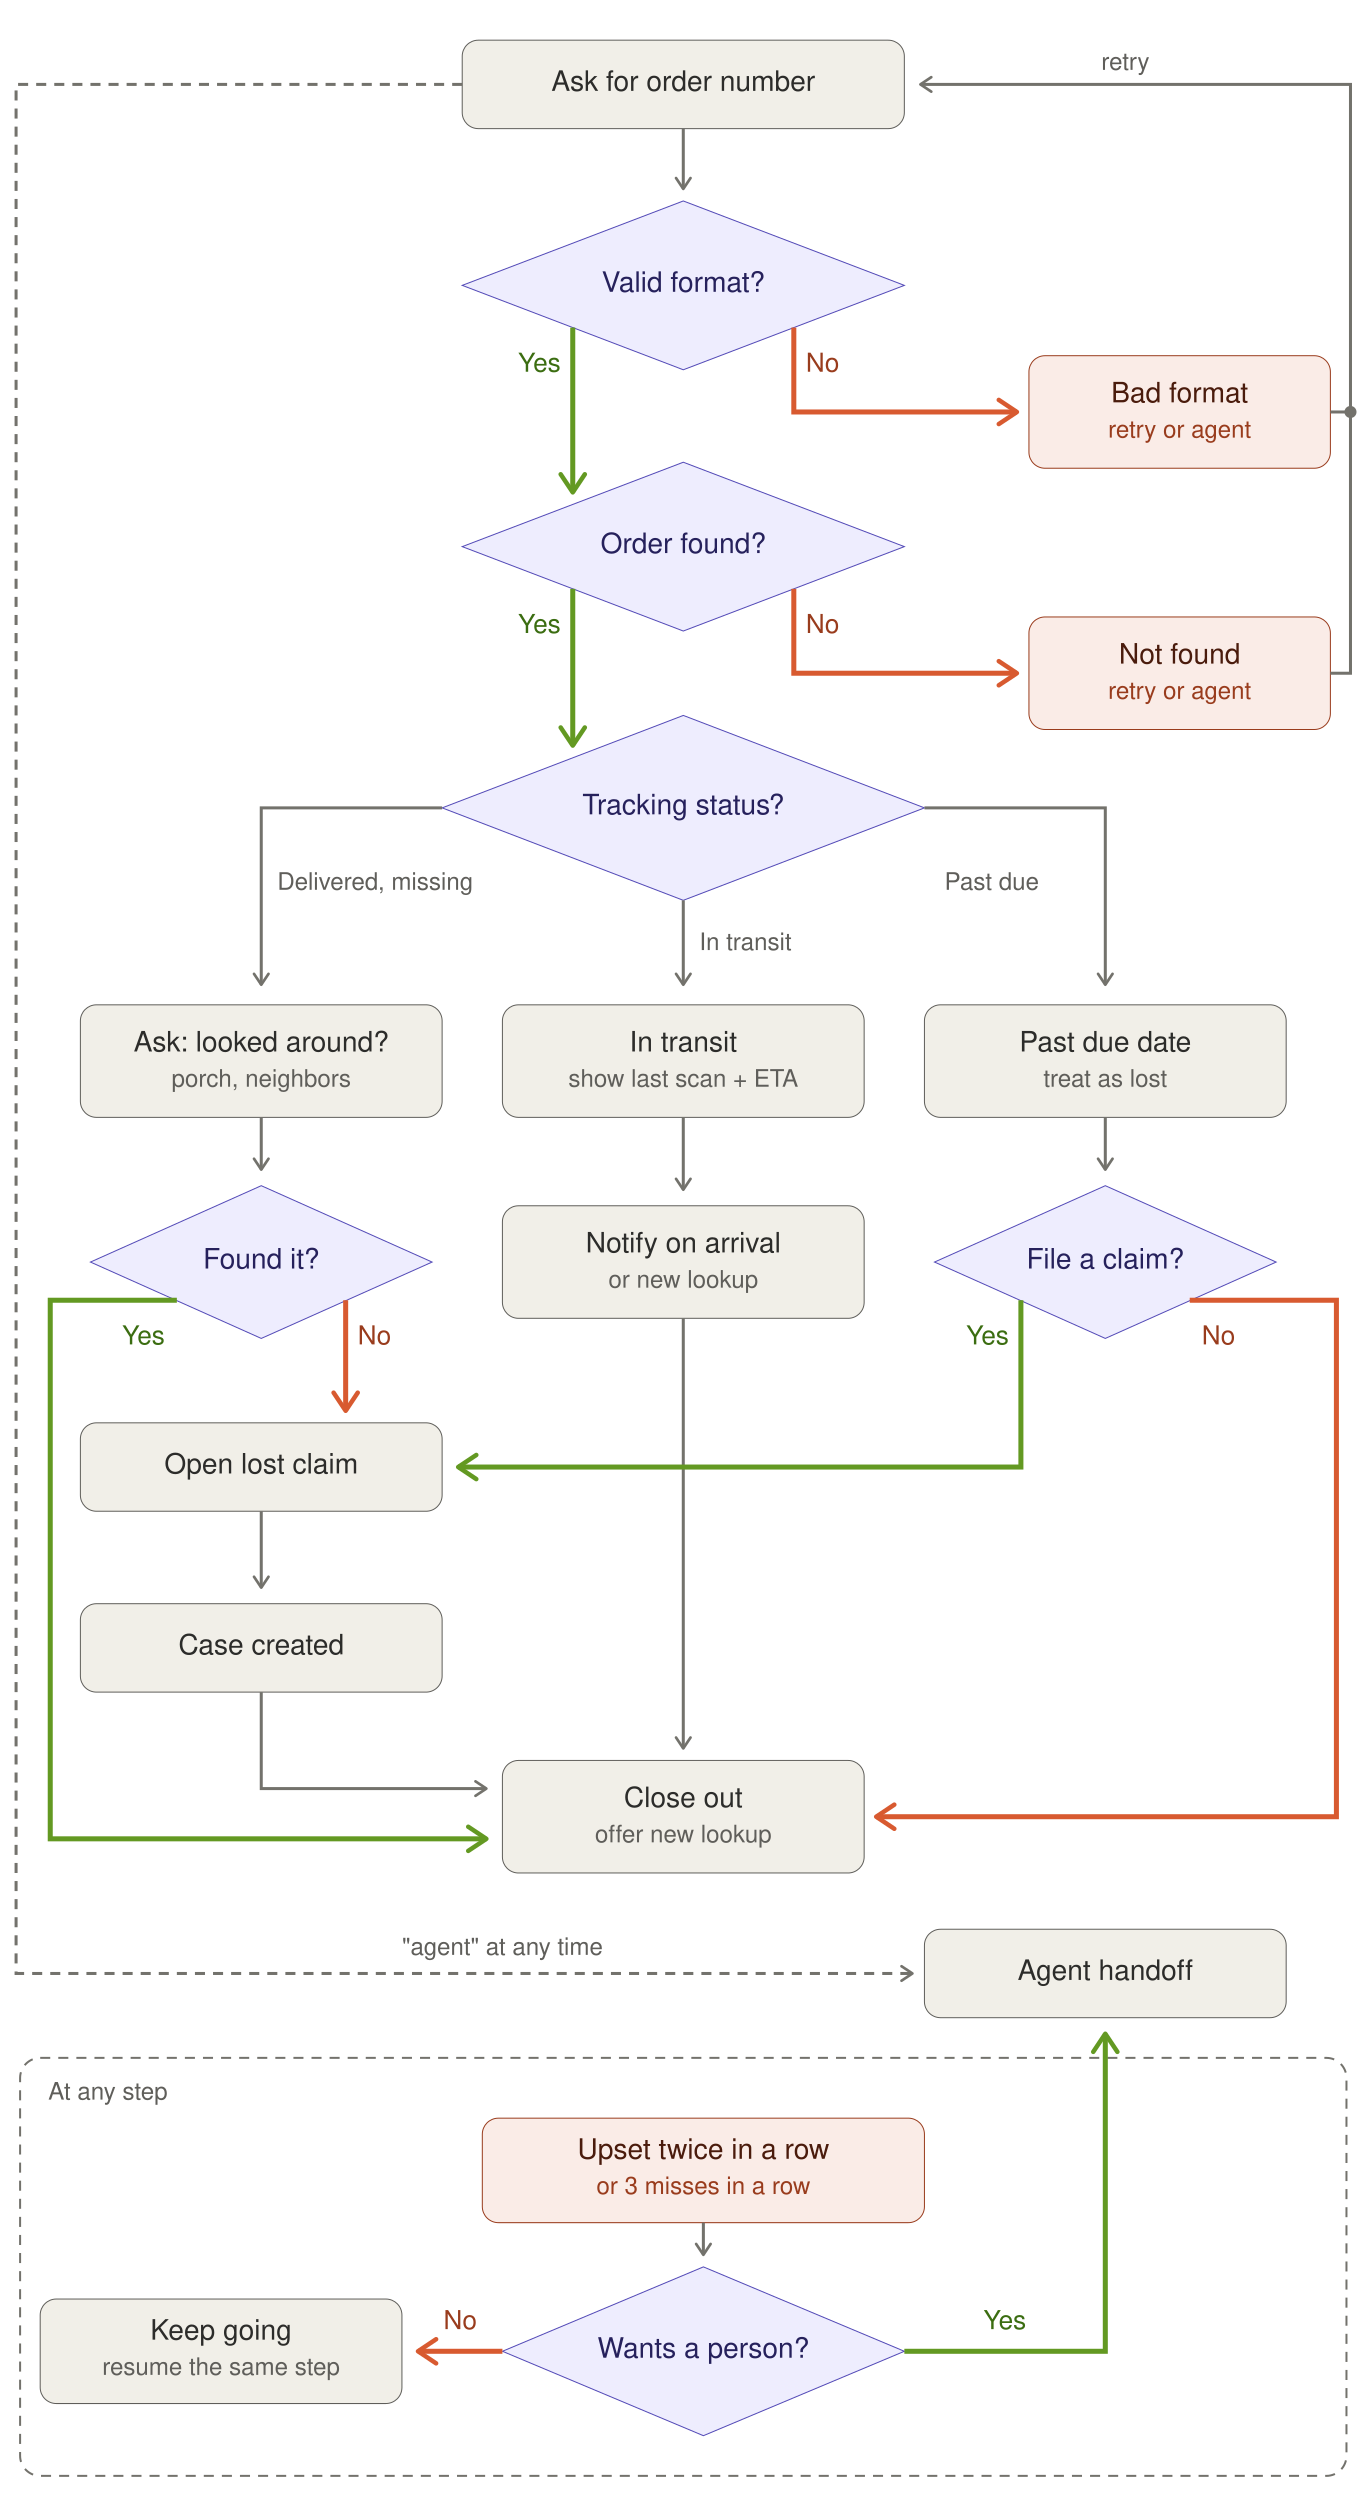
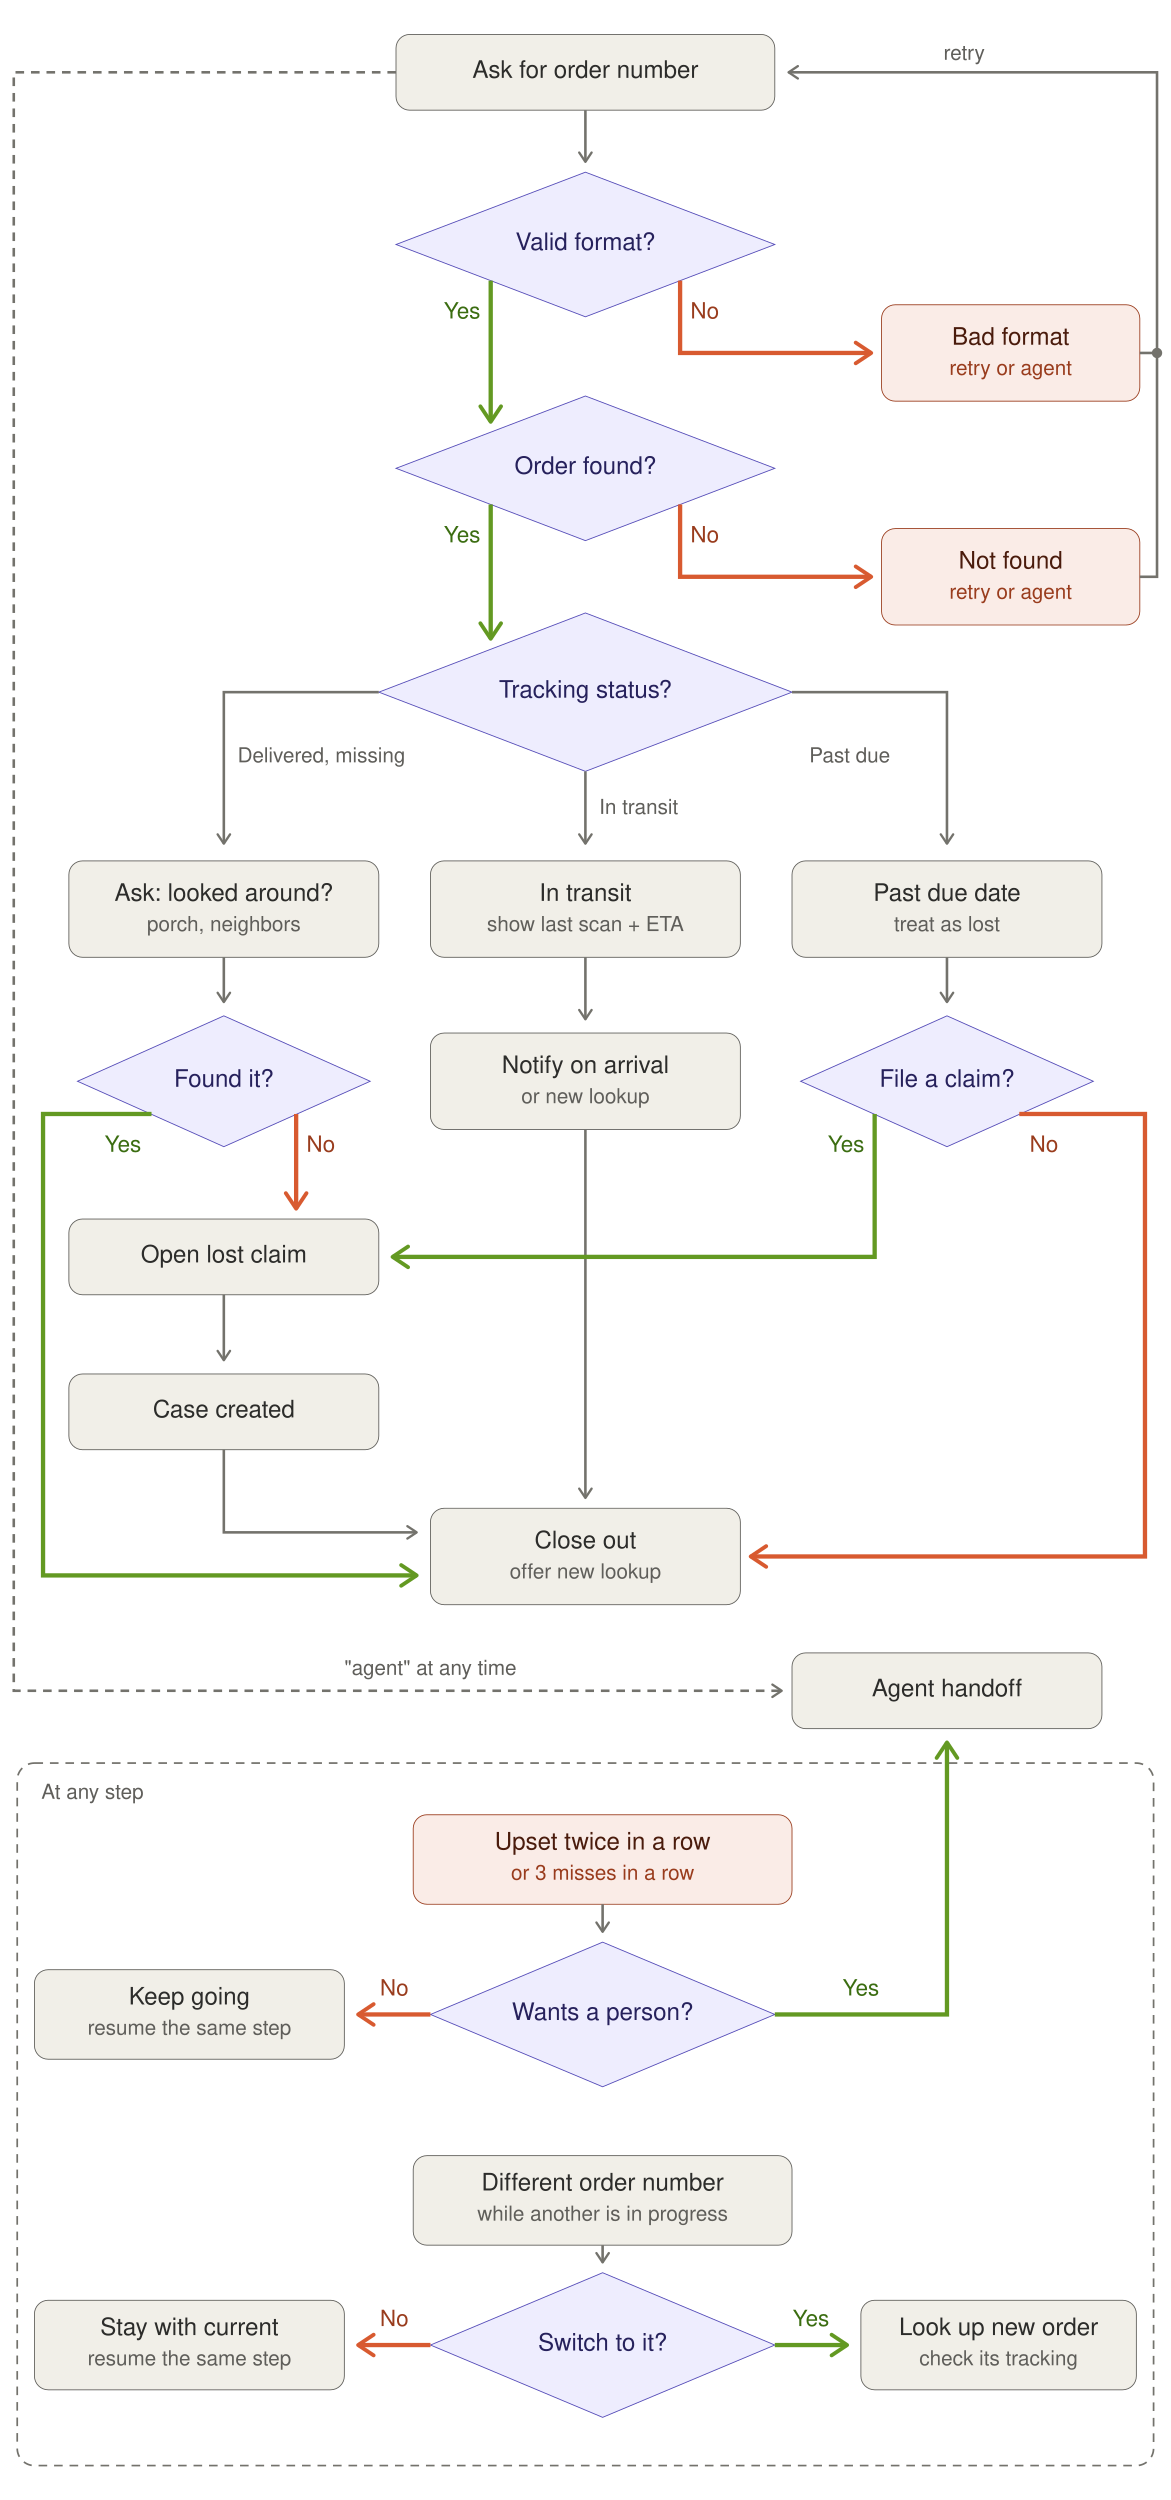
- <svg xmlns="http://www.w3.org/2000/svg" width="100%" viewBox="0 0 680 1244" role="img" font-family="system-ui, -apple-system, Segoe UI, Helvetica, Arial, sans-serif">
+ <svg xmlns="http://www.w3.org/2000/svg" width="100%" viewBox="0 0 680 1452" role="img" font-family="system-ui, -apple-system, Segoe UI, Helvetica, Arial, sans-serif">
  <defs>
    <marker id="arrow" viewBox="0 0 10 10" refX="8" refY="5" markerWidth="6" markerHeight="6" orient="auto-start-reverse">
      <path d="M2 1L8 5L2 9" fill="none" stroke="context-stroke" stroke-width="1.5" stroke-linecap="round" stroke-linejoin="round" />
    </marker>
  </defs>
  <g fill="#F1EFE8" stroke="#5F5E5A" stroke-width="0.5">
    <rect x="230" y="20" width="220" height="44" rx="8" />
    <rect x="250" y="876" width="180" height="56" rx="8" />
    <rect x="460" y="960" width="180" height="44" rx="8" />
  </g>
  <text x="340" y="42" text-anchor="middle" dominant-baseline="central" font-size="14" font-weight="500" fill="#2C2C2A">Ask for order number</text>
  <text x="340" y="896" text-anchor="middle" dominant-baseline="central" font-size="14" font-weight="500" fill="#2C2C2A">Close out</text>
  <text x="340" y="914" text-anchor="middle" dominant-baseline="central" font-size="12" fill="#5F5E5A">offer new lookup</text>
  <text x="550" y="982" text-anchor="middle" dominant-baseline="central" font-size="14" font-weight="500" fill="#2C2C2A">Agent handoff</text>
  <g fill="#EEEDFE" stroke="#534AB7" stroke-width="0.5">
    <path d="M340 100 L450 142 L340 184 L230 142 Z" />
    <path d="M340 230 L450 272 L340 314 L230 272 Z" />
    <path d="M340 356 L460 402 L340 448 L220 402 Z" />
    <path d="M130 590 L215 628 L130 666 L45 628 Z" />
    <path d="M550 590 L635 628 L550 666 L465 628 Z" />
  </g>
  <text x="340" y="142" text-anchor="middle" dominant-baseline="central" font-size="14" font-weight="500" fill="#26215C">Valid format?</text>
  <text x="340" y="272" text-anchor="middle" dominant-baseline="central" font-size="14" font-weight="500" fill="#26215C">Order found?</text>
  <text x="340" y="402" text-anchor="middle" dominant-baseline="central" font-size="14" font-weight="500" fill="#26215C">Tracking status?</text>
  <text x="130" y="628" text-anchor="middle" dominant-baseline="central" font-size="14" font-weight="500" fill="#26215C">Found it?</text>
  <text x="550" y="628" text-anchor="middle" dominant-baseline="central" font-size="14" font-weight="500" fill="#26215C">File a claim?</text>
  <g fill="#FAECE7" stroke="#993C1D" stroke-width="0.5">
    <rect x="512" y="177" width="150" height="56" rx="8" />
    <rect x="512" y="307" width="150" height="56" rx="8" />
  </g>
  <text x="587" y="197" text-anchor="middle" dominant-baseline="central" font-size="14" font-weight="500" fill="#4A1B0C">Bad format</text>
  <text x="587" y="215" text-anchor="middle" dominant-baseline="central" font-size="12" fill="#993C1D">retry or agent</text>
  <text x="587" y="327" text-anchor="middle" dominant-baseline="central" font-size="14" font-weight="500" fill="#4A1B0C">Not found</text>
  <text x="587" y="345" text-anchor="middle" dominant-baseline="central" font-size="12" fill="#993C1D">retry or agent</text>
  <g fill="#F1EFE8" stroke="#5F5E5A" stroke-width="0.5">
    <rect x="40" y="500" width="180" height="56" rx="8" />
    <rect x="250" y="500" width="180" height="56" rx="8" />
    <rect x="460" y="500" width="180" height="56" rx="8" />
    <rect x="250" y="600" width="180" height="56" rx="8" />
    <rect x="40" y="708" width="180" height="44" rx="8" />
    <rect x="40" y="798" width="180" height="44" rx="8" />
  </g>
  <text x="130" y="520" text-anchor="middle" dominant-baseline="central" font-size="14" font-weight="500" fill="#2C2C2A">Ask: looked around?</text>
  <text x="130" y="538" text-anchor="middle" dominant-baseline="central" font-size="12" fill="#5F5E5A">porch, neighbors</text>
  <text x="340" y="520" text-anchor="middle" dominant-baseline="central" font-size="14" font-weight="500" fill="#2C2C2A">In transit</text>
  <text x="340" y="538" text-anchor="middle" dominant-baseline="central" font-size="12" fill="#5F5E5A">show last scan + ETA</text>
  <text x="550" y="520" text-anchor="middle" dominant-baseline="central" font-size="14" font-weight="500" fill="#2C2C2A">Past due date</text>
  <text x="550" y="538" text-anchor="middle" dominant-baseline="central" font-size="12" fill="#5F5E5A">treat as lost</text>
  <text x="340" y="620" text-anchor="middle" dominant-baseline="central" font-size="14" font-weight="500" fill="#2C2C2A">Notify on arrival</text>
  <text x="340" y="638" text-anchor="middle" dominant-baseline="central" font-size="12" fill="#5F5E5A">or new lookup</text>
  <text x="130" y="730" text-anchor="middle" dominant-baseline="central" font-size="14" font-weight="500" fill="#2C2C2A">Open lost claim</text>
  <text x="130" y="820" text-anchor="middle" dominant-baseline="central" font-size="14" font-weight="500" fill="#2C2C2A">Case created</text>
  <g fill="none" stroke="#73726C" stroke-width="1.5">
    <path d="M340 64 V94" marker-end="url(#arrow)" />
    <path d="M220 402 H130 V490" marker-end="url(#arrow)" />
    <path d="M340 448 V490" marker-end="url(#arrow)" />
    <path d="M460 402 H550 V490" marker-end="url(#arrow)" />
    <path d="M130 556 V582" marker-end="url(#arrow)" />
    <path d="M340 556 V592" marker-end="url(#arrow)" />
    <path d="M550 556 V582" marker-end="url(#arrow)" />
    <path d="M340 656 V870" marker-end="url(#arrow)" />
    <path d="M130 752 V790" marker-end="url(#arrow)" />
    <path d="M130 842 V890 H242" marker-end="url(#arrow)" />
    <path d="M662 205 H672" />
    <path d="M662 335 H672 V42 H458" marker-end="url(#arrow)" />
  </g>
  <circle cx="672" cy="205" r="3" fill="#73726C" />
  <text x="560" y="32" text-anchor="middle" dominant-baseline="central" font-size="12" fill="#5F5E5A">retry</text>
  <g fill="none" stroke="#639922" stroke-width="2.5">
    <path d="M285 163 V245" marker-end="url(#arrow)" />
    <path d="M285 293 V371" marker-end="url(#arrow)" />
    <path d="M88 647 H25 V915 H242" marker-end="url(#arrow)" />
    <path d="M508 647 V730 H228" marker-end="url(#arrow)" />
  </g>
  <g fill="none" stroke="#D85A30" stroke-width="2.5">
    <path d="M395 163 V205 H506" marker-end="url(#arrow)" />
    <path d="M395 293 V335 H506" marker-end="url(#arrow)" />
    <path d="M172 647 V702" marker-end="url(#arrow)" />
    <path d="M592 647 H665 V904 H436" marker-end="url(#arrow)" />
  </g>
  <g font-size="13" font-weight="500" dominant-baseline="central">
    <text x="279" y="182" text-anchor="end" fill="#3B6D11">Yes</text>
    <text x="401" y="182" text-anchor="start" fill="#993C1D">No</text>
    <text x="279" y="312" text-anchor="end" fill="#3B6D11">Yes</text>
    <text x="401" y="312" text-anchor="start" fill="#993C1D">No</text>
    <text x="82" y="666" text-anchor="end" fill="#3B6D11">Yes</text>
    <text x="178" y="666" text-anchor="start" fill="#993C1D">No</text>
    <text x="502" y="666" text-anchor="end" fill="#3B6D11">Yes</text>
    <text x="598" y="666" text-anchor="start" fill="#993C1D">No</text>
  </g>
  <g font-size="12" dominant-baseline="central" fill="#5F5E5A">
    <text x="138" y="440" text-anchor="start">Delivered, missing</text>
    <text x="348" y="470" text-anchor="start">In transit</text>
    <text x="470" y="440" text-anchor="start">Past due</text>
  </g>
  <path d="M230 42 H8 V982 H454" fill="none" stroke="#73726C" stroke-width="1.5" stroke-dasharray="5 4" marker-end="url(#arrow)" />
  <text x="200" y="970" text-anchor="start" dominant-baseline="central" font-size="12" fill="#5F5E5A">"agent" at any time</text>
-   <rect x="10" y="1024" width="660" height="208" rx="10" fill="none" stroke="#73726C" stroke-width="1" stroke-dasharray="5 4" />
+   <rect x="10" y="1024" width="660" height="408" rx="10" fill="none" stroke="#73726C" stroke-width="1" stroke-dasharray="5 4" />
  <text x="24" y="1042" text-anchor="start" dominant-baseline="central" font-size="12" fill="#5F5E5A">At any step</text>
  <g fill="#FAECE7" stroke="#993C1D" stroke-width="0.5">
    <rect x="240" y="1054" width="220" height="52" rx="8" />
  </g>
  <text x="350" y="1071" text-anchor="middle" dominant-baseline="central" font-size="14" font-weight="500" fill="#4A1B0C">Upset twice in a row</text>
  <text x="350" y="1089" text-anchor="middle" dominant-baseline="central" font-size="12" fill="#993C1D">or 3 misses in a row</text>
  <path d="M350 1128 L450 1170 L350 1212 L250 1170 Z" fill="#EEEDFE" stroke="#534AB7" stroke-width="0.5" />
  <text x="350" y="1170" text-anchor="middle" dominant-baseline="central" font-size="14" font-weight="500" fill="#26215C">Wants a person?</text>
  <rect x="20" y="1144" width="180" height="52" rx="8" fill="#F1EFE8" stroke="#5F5E5A" stroke-width="0.5" />
  <text x="110" y="1161" text-anchor="middle" dominant-baseline="central" font-size="14" font-weight="500" fill="#2C2C2A">Keep going</text>
  <text x="110" y="1179" text-anchor="middle" dominant-baseline="central" font-size="12" fill="#5F5E5A">resume the same step</text>
  <path d="M350 1106 V1122" fill="none" stroke="#73726C" stroke-width="1.5" marker-end="url(#arrow)" />
  <path d="M450 1170 H550 V1012" fill="none" stroke="#639922" stroke-width="2.5" marker-end="url(#arrow)" />
  <path d="M250 1170 H208" fill="none" stroke="#D85A30" stroke-width="2.5" marker-end="url(#arrow)" />
  <g font-size="13" font-weight="500" dominant-baseline="central">
    <text x="500" y="1156" text-anchor="middle" fill="#3B6D11">Yes</text>
    <text x="229" y="1156" text-anchor="middle" fill="#993C1D">No</text>
  </g>
+   <rect x="240" y="1252" width="220" height="52" rx="8" fill="#F1EFE8" stroke="#5F5E5A" stroke-width="0.5" />
+   <text x="350" y="1269" text-anchor="middle" dominant-baseline="central" font-size="14" font-weight="500" fill="#2C2C2A">Different order number</text>
+   <text x="350" y="1287" text-anchor="middle" dominant-baseline="central" font-size="12" fill="#5F5E5A">while another is in progress</text>
+   <path d="M350 1320 L450 1362 L350 1404 L250 1362 Z" fill="#EEEDFE" stroke="#534AB7" stroke-width="0.5" />
+   <text x="350" y="1362" text-anchor="middle" dominant-baseline="central" font-size="14" font-weight="500" fill="#26215C">Switch to it?</text>
+   <g fill="#F1EFE8" stroke="#5F5E5A" stroke-width="0.5">
+     <rect x="20" y="1336" width="180" height="52" rx="8" />
+     <rect x="500" y="1336" width="160" height="52" rx="8" />
+   </g>
+   <text x="110" y="1353" text-anchor="middle" dominant-baseline="central" font-size="14" font-weight="500" fill="#2C2C2A">Stay with current</text>
+   <text x="110" y="1371" text-anchor="middle" dominant-baseline="central" font-size="12" fill="#5F5E5A">resume the same step</text>
+   <text x="580" y="1353" text-anchor="middle" dominant-baseline="central" font-size="14" font-weight="500" fill="#2C2C2A">Look up new order</text>
+   <text x="580" y="1371" text-anchor="middle" dominant-baseline="central" font-size="12" fill="#5F5E5A">check its tracking</text>
+   <path d="M350 1304 V1314" fill="none" stroke="#73726C" stroke-width="1.5" marker-end="url(#arrow)" />
+   <path d="M450 1362 H492" fill="none" stroke="#639922" stroke-width="2.5" marker-end="url(#arrow)" />
+   <path d="M250 1362 H208" fill="none" stroke="#D85A30" stroke-width="2.5" marker-end="url(#arrow)" />
+   <g font-size="13" font-weight="500" dominant-baseline="central">
+     <text x="471" y="1348" text-anchor="middle" fill="#3B6D11">Yes</text>
+     <text x="229" y="1348" text-anchor="middle" fill="#993C1D">No</text>
+   </g>
</svg>
